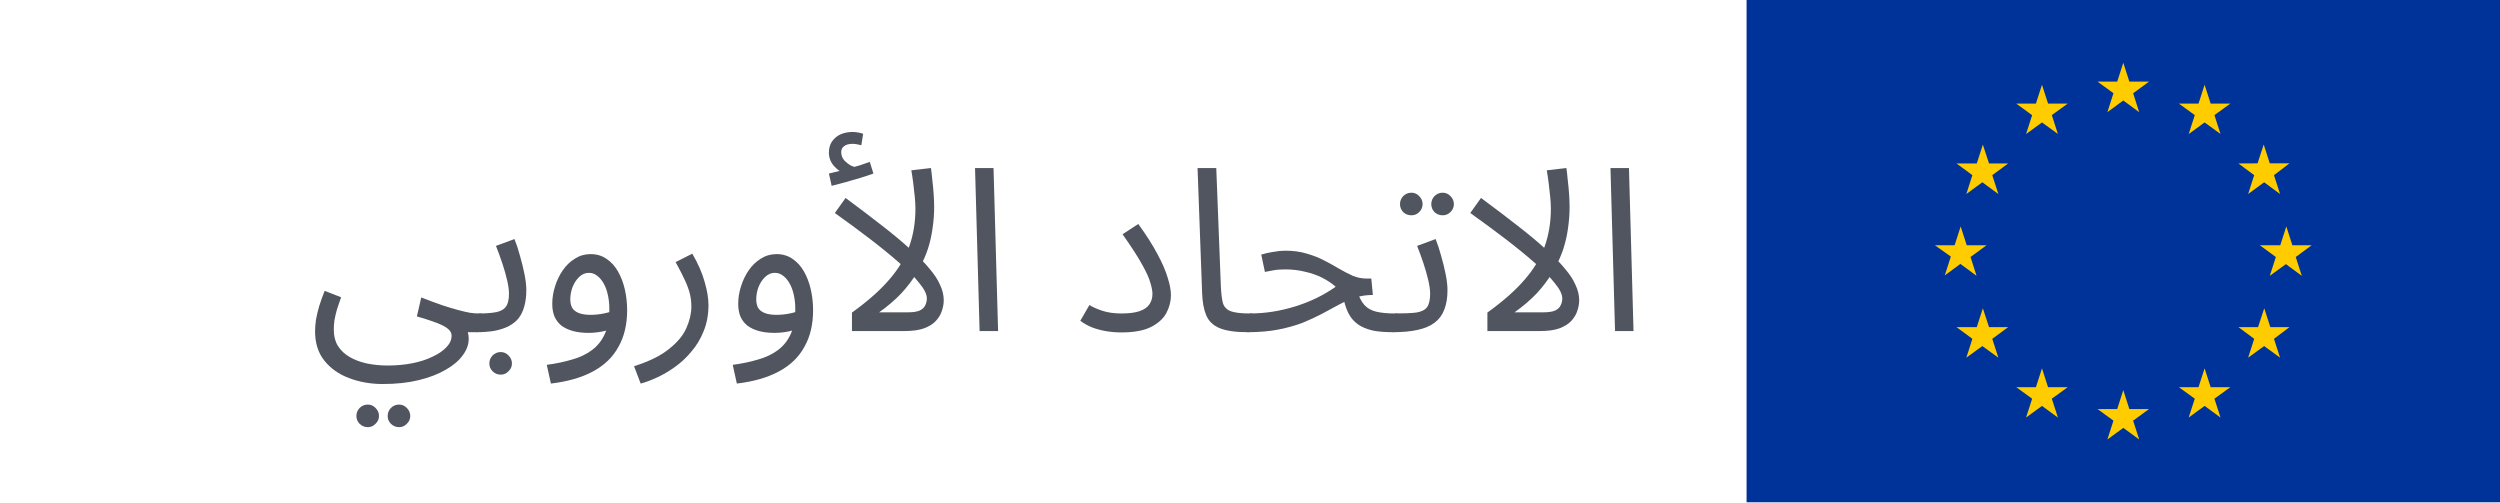
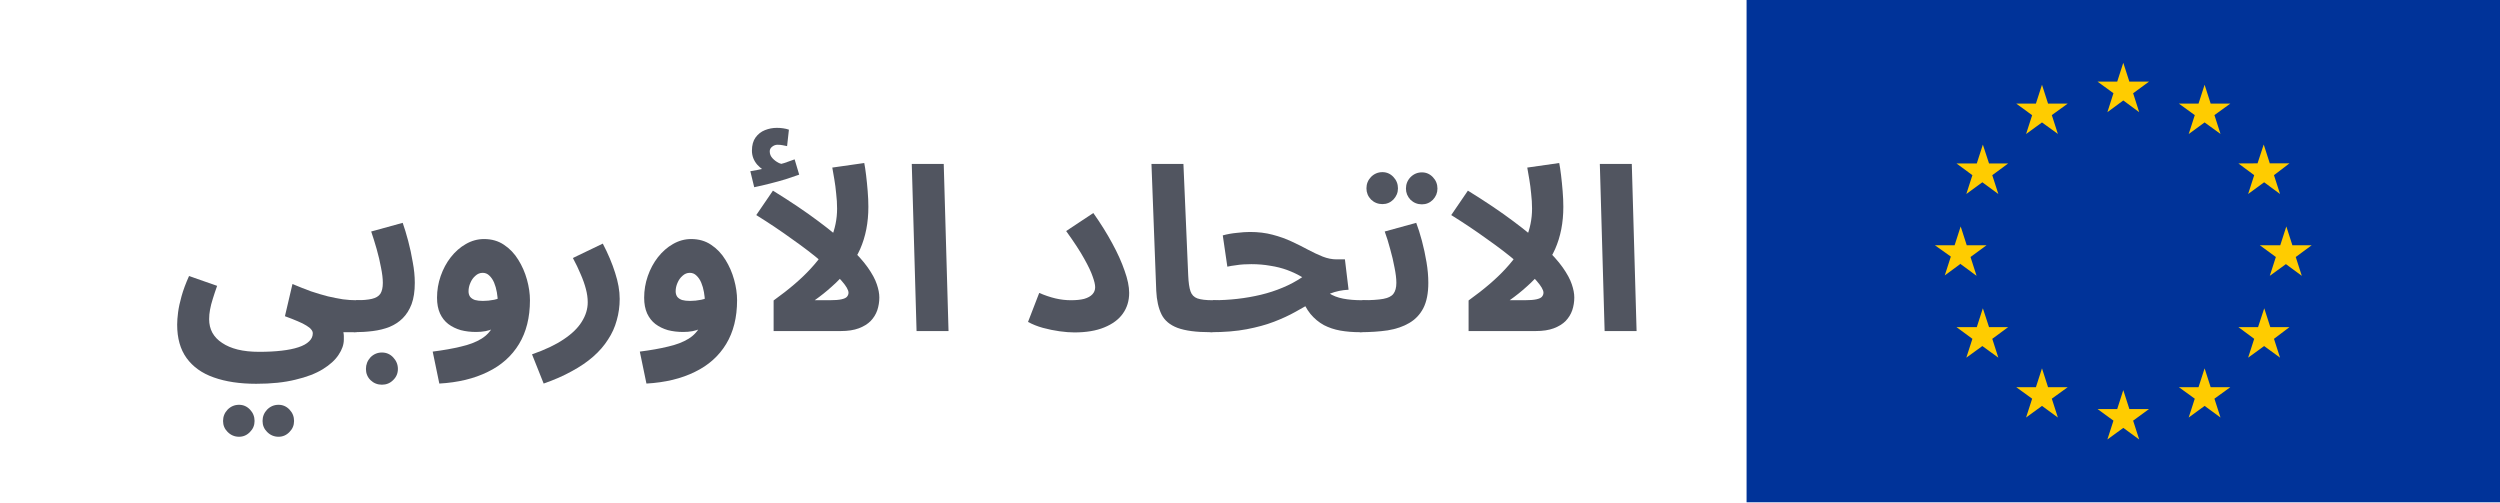
<svg xmlns="http://www.w3.org/2000/svg" width="219" height="44" viewBox="0 0 219 44" fill="none">
-   <path d="M27.6 29.02C27.6 28.7 27.627 28.36 27.68 28C27.747 27.627 27.84 27.233 27.96 26.82C28.093 26.393 28.253 25.947 28.44 25.48L29.88 26.04C29.747 26.413 29.627 26.767 29.52 27.1C29.427 27.433 29.353 27.747 29.3 28.04C29.26 28.333 29.24 28.613 29.24 28.88C29.24 29.44 29.36 29.913 29.6 30.3C29.853 30.7 30.2 31.027 30.64 31.28C31.08 31.533 31.58 31.72 32.14 31.84C32.713 31.96 33.32 32.02 33.96 32.02C34.733 32.02 35.453 31.953 36.12 31.82C36.8 31.687 37.393 31.493 37.9 31.24C38.42 31 38.827 30.72 39.12 30.4C39.413 30.093 39.56 29.76 39.56 29.4C39.56 29.227 39.493 29.067 39.36 28.92C39.227 28.773 39.027 28.633 38.76 28.5C38.493 28.367 38.173 28.24 37.8 28.12C37.427 27.987 37 27.853 36.52 27.72L36.9 26.06C37.593 26.327 38.207 26.553 38.74 26.74C39.273 26.913 39.74 27.053 40.14 27.16C40.54 27.267 40.887 27.347 41.18 27.4C41.473 27.44 41.72 27.46 41.92 27.46C42.2 27.46 42.4 27.54 42.52 27.7C42.653 27.847 42.72 28.027 42.72 28.24C42.72 28.453 42.627 28.653 42.44 28.84C42.253 29.013 42.013 29.1 41.72 29.1C41.64 29.1 41.56 29.1 41.48 29.1C41.4 29.1 41.313 29.1 41.22 29.1C41.14 29.1 41.06 29.1 40.98 29.1C41.007 29.22 41.027 29.313 41.04 29.38C41.053 29.46 41.06 29.56 41.06 29.68C41.06 30.173 40.887 30.653 40.54 31.12C40.207 31.587 39.713 32.007 39.06 32.38C38.407 32.767 37.613 33.073 36.68 33.3C35.76 33.527 34.707 33.64 33.52 33.64C32.467 33.64 31.487 33.467 30.58 33.12C29.687 32.787 28.967 32.28 28.42 31.6C27.873 30.92 27.6 30.06 27.6 29.02ZM34.96 37.42C34.68 37.42 34.44 37.32 34.24 37.12C34.053 36.933 33.96 36.707 33.96 36.44C33.96 36.173 34.053 35.94 34.24 35.74C34.44 35.54 34.68 35.44 34.96 35.44C35.227 35.44 35.453 35.54 35.64 35.74C35.84 35.94 35.94 36.173 35.94 36.44C35.94 36.707 35.84 36.933 35.64 37.12C35.453 37.32 35.227 37.42 34.96 37.42ZM32.22 37.42C31.94 37.42 31.7 37.32 31.5 37.12C31.313 36.933 31.22 36.707 31.22 36.44C31.22 36.173 31.313 35.94 31.5 35.74C31.7 35.54 31.94 35.44 32.22 35.44C32.487 35.44 32.713 35.54 32.9 35.74C33.1 35.94 33.2 36.173 33.2 36.44C33.2 36.707 33.1 36.933 32.9 37.12C32.713 37.32 32.487 37.42 32.22 37.42Z" fill="#515560" />
-   <path d="M41.727 29.1L41.926 27.46C42.58 27.46 43.1 27.42 43.486 27.34C43.873 27.26 44.153 27.1 44.327 26.86C44.5 26.607 44.587 26.233 44.587 25.74C44.587 25.407 44.533 25.013 44.426 24.56C44.32 24.093 44.18 23.6 44.007 23.08C43.833 22.56 43.647 22.047 43.447 21.54L45.066 20.94C45.24 21.367 45.4 21.853 45.547 22.4C45.706 22.947 45.84 23.487 45.947 24.02C46.053 24.553 46.106 25.02 46.106 25.42C46.106 25.953 46.047 26.427 45.926 26.84C45.82 27.24 45.653 27.587 45.426 27.88C45.2 28.16 44.907 28.393 44.547 28.58C44.2 28.753 43.793 28.887 43.327 28.98C42.86 29.06 42.327 29.1 41.727 29.1ZM43.867 32.82C43.587 32.82 43.346 32.72 43.147 32.52C42.96 32.333 42.867 32.107 42.867 31.84C42.867 31.573 42.96 31.34 43.147 31.14C43.346 30.94 43.587 30.84 43.867 30.84C44.133 30.84 44.36 30.94 44.547 31.14C44.746 31.34 44.846 31.573 44.846 31.84C44.846 32.107 44.746 32.333 44.547 32.52C44.36 32.72 44.133 32.82 43.867 32.82Z" fill="#515560" />
-   <path d="M48.258 33.6L47.898 31.96C48.698 31.853 49.431 31.7 50.098 31.5C50.778 31.313 51.358 31.04 51.838 30.68C52.331 30.32 52.711 29.847 52.978 29.26C53.244 28.673 53.378 27.94 53.378 27.06C53.378 26.647 53.338 26.253 53.258 25.88C53.178 25.493 53.058 25.153 52.898 24.86C52.738 24.567 52.544 24.333 52.318 24.16C52.104 23.987 51.858 23.9 51.578 23.9C51.271 23.9 50.991 24.02 50.738 24.26C50.498 24.487 50.304 24.78 50.158 25.14C50.024 25.5 49.958 25.86 49.958 26.22C49.958 26.5 50.011 26.747 50.118 26.96C50.238 27.16 50.431 27.313 50.698 27.42C50.964 27.527 51.311 27.58 51.738 27.58C52.124 27.58 52.511 27.54 52.898 27.46C53.298 27.38 53.638 27.273 53.918 27.14L53.998 28.54C53.678 28.767 53.298 28.927 52.858 29.02C52.431 29.113 51.998 29.16 51.558 29.16C51.051 29.16 50.598 29.107 50.198 29C49.811 28.893 49.478 28.74 49.198 28.54C48.931 28.327 48.724 28.06 48.578 27.74C48.444 27.42 48.378 27.047 48.378 26.62C48.378 26.113 48.458 25.607 48.618 25.1C48.778 24.58 49.004 24.107 49.298 23.68C49.591 23.253 49.944 22.913 50.358 22.66C50.771 22.393 51.231 22.26 51.738 22.26C52.271 22.26 52.738 22.4 53.138 22.68C53.538 22.947 53.871 23.313 54.138 23.78C54.404 24.247 54.604 24.773 54.738 25.36C54.871 25.947 54.938 26.553 54.938 27.18C54.938 28.42 54.684 29.487 54.178 30.38C53.684 31.287 52.938 32.007 51.938 32.54C50.951 33.073 49.724 33.427 48.258 33.6Z" fill="#515560" />
-   <path d="M56.123 33.6L55.543 32.08C56.89 31.653 57.923 31.14 58.643 30.54C59.376 29.953 59.876 29.34 60.143 28.7C60.423 28.06 60.563 27.447 60.563 26.86C60.563 26.487 60.523 26.127 60.443 25.78C60.363 25.433 60.223 25.04 60.023 24.6C59.823 24.16 59.543 23.613 59.183 22.96L60.643 22.22C61.15 23.087 61.51 23.907 61.723 24.68C61.95 25.453 62.063 26.133 62.063 26.72C62.063 27.56 61.923 28.32 61.643 29C61.376 29.68 61.016 30.28 60.563 30.8C60.123 31.333 59.636 31.787 59.103 32.16C58.583 32.533 58.056 32.84 57.523 33.08C57.003 33.32 56.536 33.493 56.123 33.6Z" fill="#515560" />
-   <path d="M64.547 33.6L64.187 31.96C64.987 31.853 65.72 31.7 66.387 31.5C67.067 31.313 67.647 31.04 68.127 30.68C68.62 30.32 69 29.847 69.267 29.26C69.533 28.673 69.667 27.94 69.667 27.06C69.667 26.647 69.627 26.253 69.547 25.88C69.467 25.493 69.347 25.153 69.187 24.86C69.027 24.567 68.833 24.333 68.607 24.16C68.393 23.987 68.147 23.9 67.867 23.9C67.56 23.9 67.28 24.02 67.027 24.26C66.787 24.487 66.593 24.78 66.447 25.14C66.313 25.5 66.247 25.86 66.247 26.22C66.247 26.5 66.3 26.747 66.407 26.96C66.527 27.16 66.72 27.313 66.987 27.42C67.253 27.527 67.6 27.58 68.027 27.58C68.413 27.58 68.8 27.54 69.187 27.46C69.587 27.38 69.927 27.273 70.207 27.14L70.287 28.54C69.967 28.767 69.587 28.927 69.147 29.02C68.72 29.113 68.287 29.16 67.847 29.16C67.34 29.16 66.887 29.107 66.487 29C66.1 28.893 65.767 28.74 65.487 28.54C65.22 28.327 65.013 28.06 64.867 27.74C64.733 27.42 64.667 27.047 64.667 26.62C64.667 26.113 64.747 25.607 64.907 25.1C65.067 24.58 65.293 24.107 65.587 23.68C65.88 23.253 66.233 22.913 66.647 22.66C67.06 22.393 67.52 22.26 68.027 22.26C68.56 22.26 69.027 22.4 69.427 22.68C69.827 22.947 70.16 23.313 70.427 23.78C70.693 24.247 70.893 24.773 71.027 25.36C71.16 25.947 71.227 26.553 71.227 27.18C71.227 28.42 70.973 29.487 70.467 30.38C69.973 31.287 69.227 32.007 68.227 32.54C67.24 33.073 66.013 33.427 64.547 33.6Z" fill="#515560" />
-   <path d="M80.192 18.28C80.192 17.987 80.172 17.633 80.132 17.22C80.092 16.807 80.045 16.393 79.992 15.98C79.939 15.567 79.885 15.213 79.832 14.92L81.552 14.72C81.592 14.987 81.632 15.34 81.672 15.78C81.725 16.207 81.765 16.633 81.792 17.06C81.819 17.487 81.832 17.84 81.832 18.12C81.832 18.76 81.785 19.387 81.692 20C81.612 20.6 81.479 21.193 81.292 21.78C81.105 22.353 80.859 22.913 80.552 23.46L80.312 23.9C79.939 24.527 79.479 25.133 78.932 25.72C78.385 26.293 77.745 26.84 77.012 27.36H79.532C79.985 27.36 80.332 27.307 80.572 27.2C80.812 27.08 80.972 26.927 81.052 26.74C81.145 26.553 81.192 26.353 81.192 26.14C81.192 25.78 80.972 25.333 80.532 24.8C80.105 24.253 79.512 23.653 78.752 23C77.992 22.333 77.132 21.633 76.172 20.9C75.212 20.167 74.199 19.42 73.132 18.66L74.072 17.34C75.299 18.247 76.379 19.067 77.312 19.8C78.259 20.533 79.065 21.207 79.732 21.82C80.412 22.42 80.965 22.98 81.392 23.5C81.832 24.007 82.152 24.493 82.352 24.96C82.565 25.413 82.672 25.86 82.672 26.3C82.672 26.593 82.619 26.9 82.512 27.22C82.419 27.527 82.245 27.82 81.992 28.1C81.752 28.367 81.405 28.587 80.952 28.76C80.512 28.92 79.939 29 79.232 29H74.632V27.38C76.005 26.393 77.092 25.433 77.892 24.5C78.705 23.567 79.292 22.593 79.652 21.58C80.012 20.567 80.192 19.467 80.192 18.28ZM72.852 16.28L72.612 15.2C72.959 15.12 73.239 15.053 73.452 15C73.665 14.947 73.905 14.887 74.172 14.82L74.072 15.24C73.725 15.133 73.392 14.907 73.072 14.56C72.765 14.213 72.612 13.82 72.612 13.38C72.612 12.98 72.705 12.647 72.892 12.38C73.092 12.1 73.345 11.893 73.652 11.76C73.972 11.627 74.312 11.56 74.672 11.56C74.819 11.56 74.972 11.573 75.132 11.6C75.305 11.627 75.465 11.667 75.612 11.72L75.452 12.72C75.319 12.693 75.192 12.667 75.072 12.64C74.952 12.613 74.819 12.6 74.672 12.6C74.365 12.6 74.125 12.667 73.952 12.8C73.779 12.92 73.692 13.093 73.692 13.32C73.692 13.6 73.779 13.84 73.952 14.04C74.139 14.24 74.345 14.4 74.572 14.52C74.812 14.627 75.005 14.68 75.152 14.68L74.332 14.76C74.692 14.667 75.025 14.573 75.332 14.48C75.652 14.373 75.939 14.273 76.192 14.18L76.512 15.2C76.192 15.32 75.812 15.447 75.372 15.58C74.945 15.713 74.512 15.84 74.072 15.96C73.632 16.08 73.225 16.187 72.852 16.28Z" fill="#515560" />
-   <path d="M85.813 29L85.413 14.72H87.033L87.433 29H85.813Z" fill="#515560" />
-   <path d="M94.634 28.1L95.434 26.72C95.7 26.893 96.074 27.06 96.554 27.22C97.034 27.38 97.594 27.46 98.234 27.46C98.9 27.46 99.427 27.393 99.814 27.26C100.214 27.127 100.5 26.933 100.674 26.68C100.86 26.413 100.954 26.107 100.954 25.76C100.954 25.493 100.894 25.167 100.774 24.78C100.667 24.38 100.427 23.847 100.054 23.18C99.68 22.5 99.107 21.613 98.334 20.52L99.714 19.62C100.42 20.593 100.98 21.473 101.394 22.26C101.82 23.047 102.12 23.74 102.294 24.34C102.48 24.927 102.574 25.433 102.574 25.86C102.574 26.393 102.44 26.913 102.174 27.42C101.907 27.913 101.46 28.32 100.834 28.64C100.207 28.96 99.34 29.12 98.234 29.12C97.754 29.12 97.287 29.08 96.834 29C96.394 28.92 95.987 28.807 95.614 28.66C95.24 28.5 94.914 28.313 94.634 28.1Z" fill="#515560" />
-   <path d="M109.285 29.1C108.218 29.1 107.398 28.98 106.825 28.74C106.265 28.5 105.878 28.127 105.665 27.62C105.451 27.113 105.331 26.46 105.305 25.66L104.905 14.72H106.545L106.945 25.02C106.971 25.673 107.031 26.18 107.125 26.54C107.231 26.887 107.458 27.127 107.805 27.26C108.165 27.393 108.725 27.46 109.485 27.46C109.765 27.46 109.965 27.54 110.085 27.7C110.218 27.847 110.285 28.027 110.285 28.24C110.285 28.453 110.191 28.653 110.005 28.84C109.818 29.013 109.578 29.1 109.285 29.1Z" fill="#515560" />
-   <path d="M122.025 29.1C121.465 29.1 120.952 29.067 120.485 29C120.018 28.92 119.598 28.78 119.225 28.58C118.852 28.38 118.538 28.093 118.285 27.72C118.032 27.333 117.838 26.827 117.705 26.2L118.885 25.5C119.058 26.033 119.272 26.44 119.525 26.72C119.778 27 120.118 27.193 120.545 27.3C120.985 27.407 121.545 27.46 122.225 27.46C122.505 27.46 122.705 27.54 122.825 27.7C122.958 27.847 123.025 28.027 123.025 28.24C123.025 28.453 122.932 28.653 122.745 28.84C122.558 29.013 122.318 29.1 122.025 29.1ZM109.285 29.1L109.465 27.46C110.158 27.46 110.838 27.407 111.505 27.3C112.172 27.193 112.825 27.04 113.465 26.84C114.105 26.64 114.718 26.4 115.305 26.12C115.905 25.827 116.472 25.493 117.005 25.12C116.658 24.813 116.258 24.547 115.805 24.32C115.352 24.093 114.852 23.92 114.305 23.8C113.772 23.667 113.205 23.6 112.605 23.6C112.392 23.6 112.192 23.607 112.005 23.62C111.818 23.633 111.632 23.66 111.445 23.7C111.258 23.727 111.045 23.767 110.805 23.82L110.485 22.3C110.845 22.193 111.205 22.113 111.565 22.06C111.925 21.993 112.272 21.96 112.605 21.96C113.298 21.96 113.925 22.047 114.485 22.22C115.045 22.38 115.552 22.58 116.005 22.82C116.472 23.06 116.905 23.3 117.305 23.54C117.718 23.78 118.118 23.987 118.505 24.16C118.892 24.32 119.292 24.4 119.705 24.4H120.125L120.265 25.84C119.692 25.84 119.165 25.92 118.685 26.08C118.205 26.24 117.732 26.447 117.265 26.7C116.812 26.94 116.332 27.2 115.825 27.48C115.318 27.747 114.758 28.007 114.145 28.26C113.532 28.5 112.825 28.7 112.025 28.86C111.238 29.02 110.325 29.1 109.285 29.1Z" fill="#515560" />
-   <path d="M122.02 29.1L122.22 27.46C123.006 27.46 123.62 27.433 124.06 27.38C124.5 27.313 124.813 27.16 125 26.92C125.186 26.667 125.28 26.273 125.28 25.74C125.28 25.407 125.226 25.013 125.12 24.56C125.013 24.093 124.873 23.6 124.7 23.08C124.526 22.56 124.34 22.047 124.14 21.54L125.76 20.94C125.933 21.367 126.093 21.853 126.24 22.4C126.4 22.947 126.533 23.487 126.64 24.02C126.746 24.553 126.8 25.02 126.8 25.42C126.8 26.087 126.706 26.653 126.52 27.12C126.346 27.587 126.066 27.967 125.68 28.26C125.293 28.553 124.793 28.767 124.18 28.9C123.58 29.033 122.86 29.1 122.02 29.1ZM126.38 18.86C126.1 18.86 125.86 18.767 125.66 18.58C125.473 18.38 125.38 18.147 125.38 17.88C125.38 17.613 125.473 17.38 125.66 17.18C125.86 16.98 126.1 16.88 126.38 16.88C126.646 16.88 126.873 16.98 127.06 17.18C127.26 17.38 127.36 17.613 127.36 17.88C127.36 18.147 127.26 18.38 127.06 18.58C126.873 18.767 126.646 18.86 126.38 18.86ZM123.64 18.86C123.36 18.86 123.12 18.767 122.92 18.58C122.733 18.38 122.64 18.147 122.64 17.88C122.64 17.613 122.733 17.38 122.92 17.18C123.12 16.98 123.36 16.88 123.64 16.88C123.906 16.88 124.133 16.98 124.32 17.18C124.52 17.38 124.62 17.613 124.62 17.88C124.62 18.147 124.52 18.38 124.32 18.58C124.133 18.767 123.906 18.86 123.64 18.86Z" fill="#515560" />
-   <path d="M135.856 18.28C135.856 17.987 135.836 17.633 135.796 17.22C135.756 16.807 135.709 16.393 135.656 15.98C135.603 15.567 135.549 15.213 135.496 14.92L137.216 14.72C137.256 14.987 137.296 15.34 137.336 15.78C137.389 16.207 137.429 16.633 137.456 17.06C137.483 17.487 137.496 17.84 137.496 18.12C137.496 18.76 137.449 19.387 137.356 20C137.276 20.6 137.143 21.193 136.956 21.78C136.769 22.353 136.523 22.913 136.216 23.46L135.976 23.9C135.603 24.527 135.143 25.133 134.596 25.72C134.049 26.293 133.409 26.84 132.676 27.36H135.196C135.649 27.36 135.996 27.307 136.236 27.2C136.476 27.08 136.636 26.927 136.716 26.74C136.809 26.553 136.856 26.353 136.856 26.14C136.856 25.78 136.636 25.333 136.196 24.8C135.769 24.253 135.176 23.653 134.416 23C133.656 22.333 132.796 21.633 131.836 20.9C130.876 20.167 129.863 19.42 128.796 18.66L129.736 17.34C130.963 18.247 132.043 19.067 132.976 19.8C133.923 20.533 134.729 21.207 135.396 21.82C136.076 22.42 136.629 22.98 137.056 23.5C137.496 24.007 137.816 24.493 138.016 24.96C138.229 25.413 138.336 25.86 138.336 26.3C138.336 26.593 138.283 26.9 138.176 27.22C138.083 27.527 137.909 27.82 137.656 28.1C137.416 28.367 137.069 28.587 136.616 28.76C136.176 28.92 135.603 29 134.896 29H130.296V27.38C131.669 26.393 132.756 25.433 133.556 24.5C134.369 23.567 134.956 22.593 135.316 21.58C135.676 20.567 135.856 19.467 135.856 18.28Z" fill="#515560" />
-   <path d="M141.477 29L141.077 14.72H142.697L143.097 29H141.477Z" fill="#515560" />
+   <path d="M15.52 28.44C15.52 28.133 15.547 27.773 15.6 27.36C15.653 26.947 15.753 26.48 15.9 25.96C16.047 25.427 16.267 24.833 16.56 24.18L19.02 25.04C18.873 25.453 18.747 25.833 18.64 26.18C18.533 26.513 18.453 26.827 18.4 27.12C18.347 27.4 18.32 27.68 18.32 27.96C18.32 28.4 18.413 28.793 18.6 29.14C18.8 29.5 19.087 29.8 19.46 30.04C19.833 30.293 20.287 30.487 20.82 30.62C21.367 30.753 21.993 30.82 22.7 30.82C23.433 30.82 24.087 30.787 24.66 30.72C25.247 30.653 25.74 30.553 26.14 30.42C26.553 30.287 26.867 30.113 27.08 29.9C27.293 29.7 27.4 29.467 27.4 29.2C27.4 29.08 27.353 28.967 27.26 28.86C27.18 28.753 27.04 28.64 26.84 28.52C26.653 28.4 26.4 28.273 26.08 28.14C25.773 28.007 25.4 27.86 24.96 27.7L25.62 24.88C26.193 25.12 26.733 25.333 27.24 25.52C27.76 25.693 28.253 25.84 28.72 25.96C29.187 26.067 29.627 26.153 30.04 26.22C30.453 26.273 30.84 26.3 31.2 26.3C31.707 26.3 32.067 26.433 32.28 26.7C32.493 26.953 32.6 27.273 32.6 27.66C32.6 28.073 32.46 28.42 32.18 28.7C31.9 28.967 31.507 29.1 31 29.1C30.893 29.1 30.787 29.1 30.68 29.1C30.587 29.1 30.487 29.1 30.38 29.1C30.287 29.1 30.187 29.1 30.08 29.1C30.107 29.233 30.12 29.347 30.12 29.44C30.12 29.547 30.12 29.647 30.12 29.74C30.12 30.18 29.967 30.627 29.66 31.08C29.367 31.533 28.907 31.953 28.28 32.34C27.653 32.727 26.853 33.033 25.88 33.26C24.92 33.5 23.773 33.62 22.44 33.62C21 33.62 19.76 33.433 18.72 33.06C17.693 32.7 16.9 32.133 16.34 31.36C15.793 30.6 15.52 29.627 15.52 28.44ZM24.4 38.26C24.013 38.26 23.68 38.12 23.4 37.84C23.133 37.573 23 37.253 23 36.88C23 36.493 23.133 36.16 23.4 35.88C23.68 35.6 24.013 35.46 24.4 35.46C24.773 35.46 25.093 35.6 25.36 35.88C25.627 36.16 25.76 36.493 25.76 36.88C25.76 37.253 25.627 37.573 25.36 37.84C25.093 38.12 24.773 38.26 24.4 38.26ZM20.94 38.26C20.553 38.26 20.22 38.12 19.94 37.84C19.673 37.573 19.54 37.253 19.54 36.88C19.54 36.493 19.673 36.16 19.94 35.88C20.22 35.6 20.553 35.46 20.94 35.46C21.313 35.46 21.633 35.6 21.9 35.88C22.167 36.16 22.3 36.493 22.3 36.88C22.3 37.253 22.167 37.573 21.9 37.84C21.633 38.12 21.313 38.26 20.94 38.26Z" fill="#515560" />
+   <path d="M30.996 29.1L31.196 26.3C31.783 26.3 32.243 26.26 32.576 26.18C32.923 26.1 33.169 25.953 33.316 25.74C33.463 25.513 33.536 25.193 33.536 24.78C33.536 24.407 33.483 23.96 33.376 23.44C33.283 22.92 33.156 22.38 32.996 21.82C32.836 21.26 32.676 20.747 32.516 20.28L35.276 19.52C35.436 19.973 35.596 20.5 35.756 21.1C35.916 21.7 36.049 22.32 36.156 22.96C36.276 23.587 36.336 24.193 36.336 24.78C36.336 25.513 36.243 26.133 36.056 26.64C35.869 27.133 35.609 27.547 35.276 27.88C34.956 28.2 34.569 28.453 34.116 28.64C33.676 28.813 33.189 28.933 32.656 29C32.123 29.067 31.569 29.1 30.996 29.1ZM33.456 33.7C33.069 33.7 32.736 33.567 32.456 33.3C32.189 33.033 32.056 32.707 32.056 32.32C32.056 31.933 32.189 31.593 32.456 31.3C32.736 31.02 33.069 30.88 33.456 30.88C33.843 30.88 34.169 31.02 34.436 31.3C34.716 31.593 34.856 31.933 34.856 32.32C34.856 32.707 34.716 33.033 34.436 33.3C34.169 33.567 33.843 33.7 33.456 33.7Z" fill="#515560" />
+   <path d="M38.484 33.6L37.904 30.8C38.85 30.68 39.677 30.533 40.384 30.36C41.09 30.2 41.684 29.973 42.164 29.68C42.644 29.387 43.004 28.987 43.244 28.48C43.484 27.96 43.604 27.293 43.604 26.48C43.604 26.187 43.577 25.893 43.524 25.6C43.47 25.293 43.39 25.013 43.284 24.76C43.177 24.507 43.037 24.3 42.864 24.14C42.704 23.98 42.51 23.9 42.284 23.9C42.044 23.9 41.83 23.987 41.644 24.16C41.457 24.32 41.31 24.527 41.204 24.78C41.097 25.02 41.044 25.267 41.044 25.52C41.044 25.707 41.09 25.867 41.184 26C41.277 26.12 41.417 26.213 41.604 26.28C41.79 26.333 42.024 26.36 42.304 26.36C42.624 26.36 42.95 26.327 43.284 26.26C43.63 26.18 43.944 26.073 44.224 25.94L44.304 28.12C43.984 28.373 43.617 28.6 43.204 28.8C42.79 28.987 42.29 29.08 41.704 29.08C41.224 29.08 40.777 29.027 40.364 28.92C39.95 28.8 39.584 28.62 39.264 28.38C38.957 28.14 38.717 27.833 38.544 27.46C38.37 27.073 38.284 26.613 38.284 26.08C38.284 25.427 38.39 24.793 38.604 24.18C38.817 23.567 39.11 23.02 39.484 22.54C39.87 22.047 40.31 21.66 40.804 21.38C41.31 21.087 41.844 20.94 42.404 20.94C43.07 20.94 43.65 21.107 44.144 21.44C44.65 21.773 45.07 22.213 45.404 22.76C45.737 23.293 45.99 23.873 46.164 24.5C46.337 25.127 46.424 25.727 46.424 26.3C46.424 27.807 46.104 29.087 45.464 30.14C44.824 31.193 43.91 32.007 42.724 32.58C41.537 33.167 40.124 33.507 38.484 33.6Z" fill="#515560" />
+   <path d="M47.625 33.6L46.605 31.04C47.751 30.64 48.678 30.2 49.385 29.72C50.105 29.24 50.631 28.727 50.965 28.18C51.311 27.633 51.485 27.067 51.485 26.48C51.485 26.107 51.431 25.72 51.325 25.32C51.218 24.907 51.065 24.473 50.865 24.02C50.678 23.567 50.451 23.093 50.185 22.6L52.805 21.34C53.271 22.233 53.631 23.087 53.885 23.9C54.151 24.713 54.285 25.473 54.285 26.18C54.285 26.833 54.198 27.46 54.025 28.06C53.865 28.66 53.611 29.22 53.265 29.74C52.931 30.273 52.498 30.773 51.965 31.24C51.431 31.707 50.805 32.133 50.085 32.52C49.365 32.92 48.545 33.28 47.625 33.6Z" fill="#515560" />
+   <path d="M56.628 33.6L56.048 30.8C56.995 30.68 57.822 30.533 58.528 30.36C59.235 30.2 59.828 29.973 60.308 29.68C60.788 29.387 61.148 28.987 61.388 28.48C61.628 27.96 61.748 27.293 61.748 26.48C61.748 26.187 61.722 25.893 61.668 25.6C61.615 25.293 61.535 25.013 61.428 24.76C61.322 24.507 61.182 24.3 61.008 24.14C60.848 23.98 60.655 23.9 60.428 23.9C60.188 23.9 59.975 23.987 59.788 24.16C59.602 24.32 59.455 24.527 59.348 24.78C59.242 25.02 59.188 25.267 59.188 25.52C59.188 25.707 59.235 25.867 59.328 26C59.422 26.12 59.562 26.213 59.748 26.28C59.935 26.333 60.168 26.36 60.448 26.36C60.768 26.36 61.095 26.327 61.428 26.26C61.775 26.18 62.088 26.073 62.368 25.94L62.448 28.12C62.128 28.373 61.762 28.6 61.348 28.8C60.935 28.987 60.435 29.08 59.848 29.08C59.368 29.08 58.922 29.027 58.508 28.92C58.095 28.8 57.728 28.62 57.408 28.38C57.102 28.14 56.862 27.833 56.688 27.46C56.515 27.073 56.428 26.613 56.428 26.08C56.428 25.427 56.535 24.793 56.748 24.18C56.962 23.567 57.255 23.02 57.628 22.54C58.015 22.047 58.455 21.66 58.948 21.38C59.455 21.087 59.988 20.94 60.548 20.94C61.215 20.94 61.795 21.107 62.288 21.44C62.795 21.773 63.215 22.213 63.548 22.76C63.882 23.293 64.135 23.873 64.308 24.5C64.482 25.127 64.568 25.727 64.568 26.3C64.568 27.807 64.248 29.087 63.608 30.14C62.968 31.193 62.055 32.007 60.868 32.58C59.682 33.167 58.268 33.507 56.628 33.6Z" fill="#515560" />
+   <path d="M73.329 18.28C73.329 17.84 73.303 17.4 73.249 16.96C73.209 16.52 73.156 16.107 73.089 15.72C73.023 15.32 72.963 14.973 72.909 14.68L75.709 14.28C75.763 14.547 75.816 14.9 75.869 15.34C75.923 15.78 75.969 16.247 76.009 16.74C76.049 17.22 76.069 17.68 76.069 18.12C76.069 18.813 76.009 19.467 75.889 20.08C75.769 20.693 75.589 21.273 75.349 21.82C75.109 22.353 74.809 22.867 74.449 23.36L74.089 23.84C73.743 24.267 73.336 24.687 72.869 25.1C72.416 25.513 71.916 25.913 71.369 26.3H72.669C73.123 26.3 73.469 26.273 73.709 26.22C73.949 26.167 74.109 26.093 74.189 26C74.283 25.893 74.329 25.773 74.329 25.64C74.329 25.4 74.123 25.047 73.709 24.58C73.296 24.1 72.723 23.553 71.989 22.94C71.256 22.313 70.396 21.653 69.409 20.96C68.436 20.253 67.383 19.547 66.249 18.84L67.709 16.7C69.283 17.673 70.609 18.567 71.689 19.38C72.783 20.193 73.676 20.933 74.369 21.6C75.076 22.267 75.623 22.873 76.009 23.42C76.396 23.967 76.663 24.46 76.809 24.9C76.956 25.327 77.029 25.713 77.029 26.06C77.029 26.447 76.969 26.82 76.849 27.18C76.729 27.527 76.536 27.84 76.269 28.12C76.003 28.387 75.656 28.6 75.229 28.76C74.803 28.92 74.276 29 73.649 29H67.769V26.32C69.143 25.333 70.229 24.4 71.029 23.52C71.843 22.64 72.429 21.773 72.789 20.92C73.149 20.067 73.329 19.187 73.329 18.28ZM66.069 16.4L65.729 15C66.196 14.92 66.543 14.853 66.769 14.8C67.009 14.747 67.263 14.687 67.529 14.62L67.329 15.12C66.983 15 66.649 14.767 66.329 14.42C66.023 14.06 65.869 13.653 65.869 13.2C65.869 12.72 65.976 12.333 66.189 12.04C66.403 11.747 66.676 11.533 67.009 11.4C67.343 11.267 67.689 11.2 68.049 11.2C68.249 11.2 68.436 11.213 68.609 11.24C68.796 11.267 68.963 11.307 69.109 11.36L68.949 12.8C68.816 12.773 68.683 12.747 68.549 12.72C68.416 12.693 68.269 12.68 68.109 12.68C67.936 12.68 67.776 12.74 67.629 12.86C67.496 12.967 67.429 13.1 67.429 13.26C67.429 13.487 67.509 13.687 67.669 13.86C67.829 14.033 68.016 14.173 68.229 14.28C68.456 14.373 68.643 14.427 68.789 14.44L67.689 14.56C68.049 14.467 68.389 14.373 68.709 14.28C69.029 14.173 69.329 14.067 69.609 13.96L70.009 15.3C69.676 15.42 69.283 15.553 68.829 15.7C68.389 15.833 67.929 15.96 67.449 16.08C66.983 16.2 66.523 16.307 66.069 16.4Z" fill="#515560" />
+   <path d="M80.291 29L79.871 14.36H82.671L83.091 29H80.291Z" fill="#515560" />
+   <path d="M90.055 28.2L91.035 25.66C91.529 25.873 92.002 26.033 92.456 26.14C92.909 26.247 93.362 26.3 93.816 26.3C94.282 26.3 94.669 26.26 94.975 26.18C95.296 26.087 95.535 25.953 95.695 25.78C95.856 25.607 95.936 25.4 95.936 25.16C95.936 24.933 95.862 24.62 95.716 24.22C95.582 23.82 95.335 23.3 94.975 22.66C94.615 22.007 94.089 21.2 93.395 20.24L95.775 18.66C96.415 19.567 96.969 20.453 97.436 21.32C97.902 22.173 98.262 22.973 98.516 23.72C98.782 24.453 98.915 25.1 98.915 25.66C98.915 26.353 98.729 26.96 98.356 27.48C97.996 27.987 97.456 28.387 96.736 28.68C96.029 28.973 95.156 29.12 94.115 29.12C93.729 29.12 93.296 29.087 92.816 29.02C92.335 28.953 91.849 28.853 91.356 28.72C90.876 28.587 90.442 28.413 90.055 28.2Z" fill="#515560" />
+   <path d="M106.028 29.1C104.788 29.1 103.828 28.973 103.148 28.72C102.481 28.467 102.014 28.073 101.748 27.54C101.481 26.993 101.328 26.307 101.288 25.48L100.868 14.36H103.668L104.088 24.14C104.114 24.753 104.181 25.213 104.288 25.52C104.394 25.827 104.594 26.033 104.888 26.14C105.194 26.247 105.641 26.3 106.228 26.3C106.734 26.3 107.094 26.433 107.308 26.7C107.534 26.953 107.648 27.273 107.648 27.66C107.648 28.073 107.508 28.42 107.228 28.7C106.948 28.967 106.548 29.1 106.028 29.1Z" fill="#515560" />
+   <path d="M119.135 29.1C118.521 29.1 117.948 29.053 117.415 28.96C116.895 28.867 116.415 28.707 115.975 28.48C115.535 28.24 115.141 27.913 114.795 27.5C114.461 27.087 114.181 26.567 113.955 25.94L115.535 24.68C115.775 25.107 116.068 25.44 116.415 25.68C116.761 25.907 117.175 26.067 117.655 26.16C118.135 26.253 118.695 26.3 119.335 26.3C119.841 26.3 120.201 26.433 120.415 26.7C120.628 26.953 120.735 27.273 120.735 27.66C120.735 28.073 120.595 28.42 120.315 28.7C120.048 28.967 119.655 29.1 119.135 29.1ZM106.055 29.1L106.255 26.3C106.975 26.3 107.688 26.26 108.395 26.18C109.101 26.1 109.788 25.98 110.455 25.82C111.121 25.66 111.755 25.453 112.355 25.2C112.968 24.947 113.541 24.64 114.075 24.28C113.675 24.04 113.241 23.833 112.775 23.66C112.308 23.487 111.808 23.36 111.275 23.28C110.755 23.187 110.201 23.14 109.615 23.14C109.401 23.14 109.175 23.147 108.935 23.16C108.708 23.173 108.475 23.2 108.235 23.24C107.995 23.267 107.755 23.307 107.515 23.36L107.115 20.62C107.501 20.513 107.908 20.44 108.335 20.4C108.775 20.347 109.161 20.32 109.495 20.32C110.215 20.32 110.875 20.4 111.475 20.56C112.088 20.72 112.648 20.92 113.155 21.16C113.675 21.4 114.155 21.64 114.595 21.88C115.048 22.12 115.475 22.32 115.875 22.48C116.288 22.64 116.688 22.72 117.075 22.72H117.815L118.135 25.38C117.561 25.407 117.021 25.52 116.515 25.72C116.021 25.907 115.528 26.147 115.035 26.44C114.555 26.72 114.035 27.013 113.475 27.32C112.928 27.627 112.308 27.913 111.615 28.18C110.921 28.447 110.121 28.667 109.215 28.84C108.308 29.013 107.255 29.1 106.055 29.1Z" fill="#515560" />
+   <path d="M119.141 29.1L119.341 26.3C120.141 26.3 120.754 26.26 121.181 26.18C121.607 26.1 121.901 25.953 122.061 25.74C122.234 25.513 122.321 25.193 122.321 24.78C122.321 24.407 122.267 23.96 122.161 23.44C122.067 22.92 121.941 22.38 121.781 21.82C121.634 21.26 121.474 20.747 121.301 20.28L124.061 19.52C124.234 19.973 124.401 20.5 124.561 21.1C124.721 21.7 124.854 22.32 124.961 22.96C125.067 23.587 125.121 24.193 125.121 24.78C125.121 25.687 124.974 26.427 124.681 27C124.387 27.56 123.974 27.993 123.441 28.3C122.921 28.607 122.294 28.82 121.561 28.94C120.827 29.047 120.021 29.1 119.141 29.1ZM124.561 17.9C124.174 17.9 123.841 17.767 123.561 17.5C123.294 17.22 123.161 16.893 123.161 16.52C123.161 16.133 123.294 15.8 123.561 15.52C123.841 15.24 124.174 15.1 124.561 15.1C124.934 15.1 125.254 15.24 125.521 15.52C125.787 15.8 125.921 16.133 125.921 16.52C125.921 16.893 125.787 17.22 125.521 17.5C125.254 17.767 124.934 17.9 124.561 17.9ZM121.101 17.88C120.714 17.88 120.381 17.747 120.101 17.48C119.834 17.2 119.701 16.873 119.701 16.5C119.701 16.113 119.834 15.78 120.101 15.5C120.381 15.22 120.714 15.08 121.101 15.08C121.474 15.08 121.794 15.22 122.061 15.5C122.327 15.78 122.461 16.113 122.461 16.5C122.461 16.873 122.327 17.2 122.061 17.48C121.794 17.747 121.474 17.88 121.101 17.88Z" fill="#515560" />
+   <path d="M134.208 18.28C134.208 17.84 134.181 17.4 134.128 16.96C134.088 16.52 134.035 16.107 133.968 15.72C133.901 15.32 133.841 14.973 133.788 14.68L136.588 14.28C136.641 14.547 136.695 14.9 136.748 15.34C136.801 15.78 136.848 16.247 136.888 16.74C136.928 17.22 136.948 17.68 136.948 18.12C136.948 18.813 136.888 19.467 136.768 20.08C136.648 20.693 136.468 21.273 136.228 21.82C135.988 22.353 135.688 22.867 135.328 23.36L134.968 23.84C134.621 24.267 134.215 24.687 133.748 25.1C133.295 25.513 132.795 25.913 132.248 26.3H133.548C134.001 26.3 134.348 26.273 134.588 26.22C134.828 26.167 134.988 26.093 135.068 26C135.161 25.893 135.208 25.773 135.208 25.64C135.208 25.4 135.001 25.047 134.588 24.58C134.175 24.1 133.601 23.553 132.868 22.94C132.135 22.313 131.275 21.653 130.288 20.96C129.315 20.253 128.261 19.547 127.128 18.84L128.588 16.7C130.161 17.673 131.488 18.567 132.568 19.38C133.661 20.193 134.555 20.933 135.248 21.6C135.955 22.267 136.501 22.873 136.888 23.42C137.275 23.967 137.541 24.46 137.688 24.9C137.835 25.327 137.908 25.713 137.908 26.06C137.908 26.447 137.848 26.82 137.728 27.18C137.608 27.527 137.415 27.84 137.148 28.12C136.881 28.387 136.535 28.6 136.108 28.76C135.681 28.92 135.155 29 134.528 29H128.648V26.32C130.021 25.333 131.108 24.4 131.908 23.52C132.721 22.64 133.308 21.773 133.668 20.92C134.028 20.067 134.208 19.187 134.208 18.28Z" fill="#515560" />
+   <path d="M140.565 29L140.145 14.36H142.945L143.365 29H140.565Z" fill="#515560" />
  <rect x="153" width="66" height="44" fill="#003399" />
  <path fill-rule="evenodd" clip-rule="evenodd" d="M183.745 7.15L185.138 8.168L184.607 9.827L186 8.8L187.393 9.827L186.862 8.168L188.255 7.15H186.532L186 5.5L185.468 7.15H183.745ZM187.393 38.499L186.862 36.849L188.255 35.832H186.532L186 34.173L185.468 35.832H183.745L185.138 36.849L184.607 38.499L186 37.482L187.393 38.499ZM171.755 23.1L170.362 24.127L170.893 22.477L169.5 21.487H171.223L171.755 19.837L172.287 21.487H174.019L172.617 22.514L173.148 24.164L171.755 23.137V23.1ZM180.271 11.733L179.739 10.083L181.133 9.075H179.409L178.878 7.425L178.346 9.075H176.623L178.016 10.092L177.484 11.742L178.878 10.725L180.271 11.733ZM173.167 14.318L173.698 12.668L174.239 14.318H175.917L174.523 15.345L175.055 16.995L173.653 15.968L172.25 16.995L172.782 15.345L171.388 14.318H173.167ZM173.167 28.655H171.407H171.388L172.782 29.681L172.25 31.332L173.653 30.314L175.055 31.332L174.523 29.681L175.917 28.655H174.239L173.698 27.005L173.167 28.655ZM178.016 34.925L176.623 33.917H178.346L178.878 32.267L179.409 33.917H181.133L179.739 34.925L180.271 36.575L178.878 35.557L177.484 36.575L178.016 34.925ZM201.638 24.164L201.107 22.514L202.5 21.487H200.813L200.282 19.837L199.75 21.487H197.963L199.365 22.514L198.833 24.164L200.245 23.137L201.638 24.164ZM192.261 10.083L190.868 9.075H192.591L193.123 7.425L193.654 9.075H195.378L193.984 10.083L194.516 11.733L193.123 10.725L191.729 11.742L192.261 10.092V10.083ZM198.302 12.659L197.761 14.309L196.083 14.318L197.468 15.345L196.936 16.995L198.338 15.968L199.732 16.995L199.2 15.345L200.557 14.309H198.833L198.302 12.659ZM198.879 28.655H200.557L199.2 29.681L199.732 31.332L198.338 30.314L196.936 31.332L197.468 29.681L196.083 28.655H197.807L198.348 27.005L198.879 28.655ZM193.984 34.925L195.378 33.917H193.654L193.123 32.267L192.591 33.917H190.868L192.261 34.925L191.729 36.575L193.123 35.557L194.516 36.575L193.984 34.925Z" fill="#FFCC00" />
</svg>
